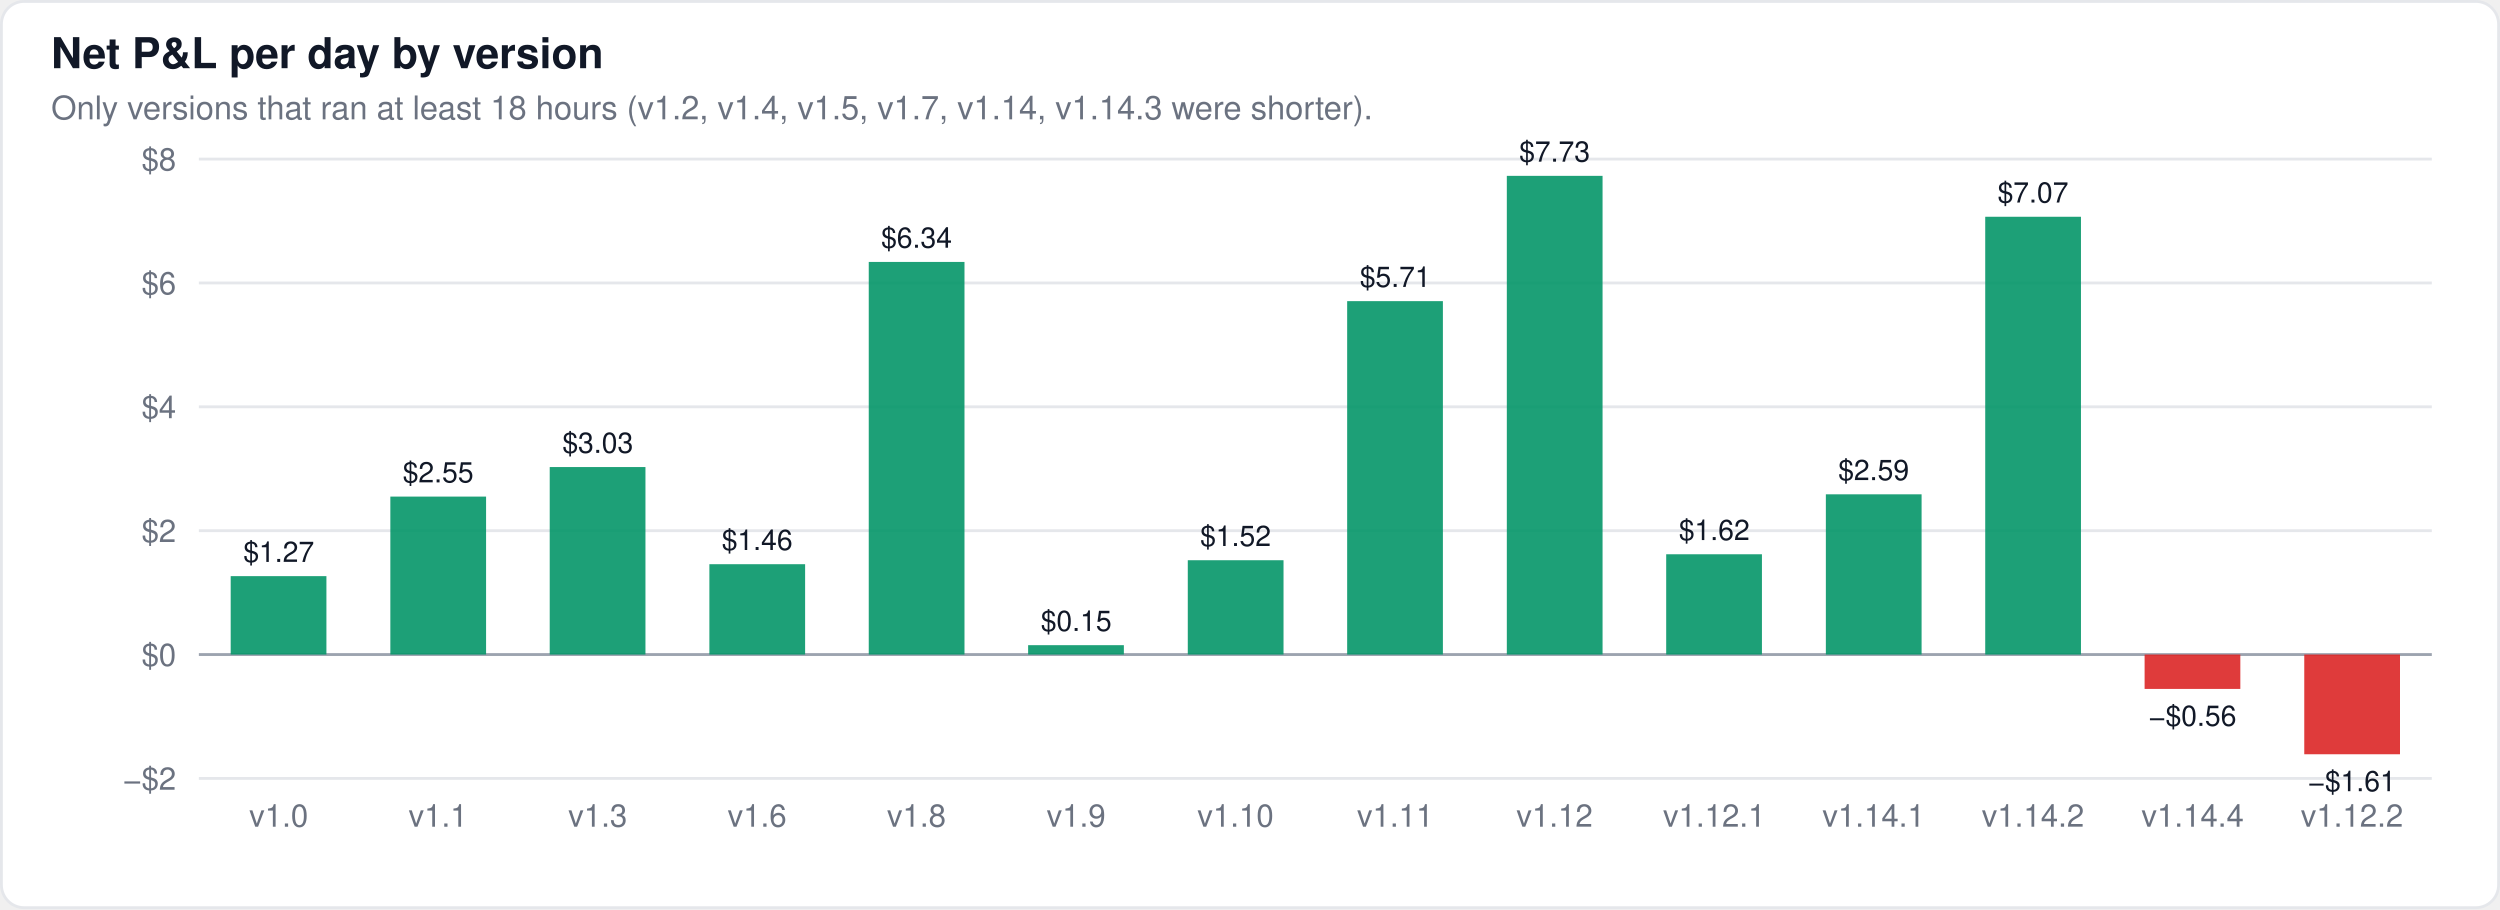
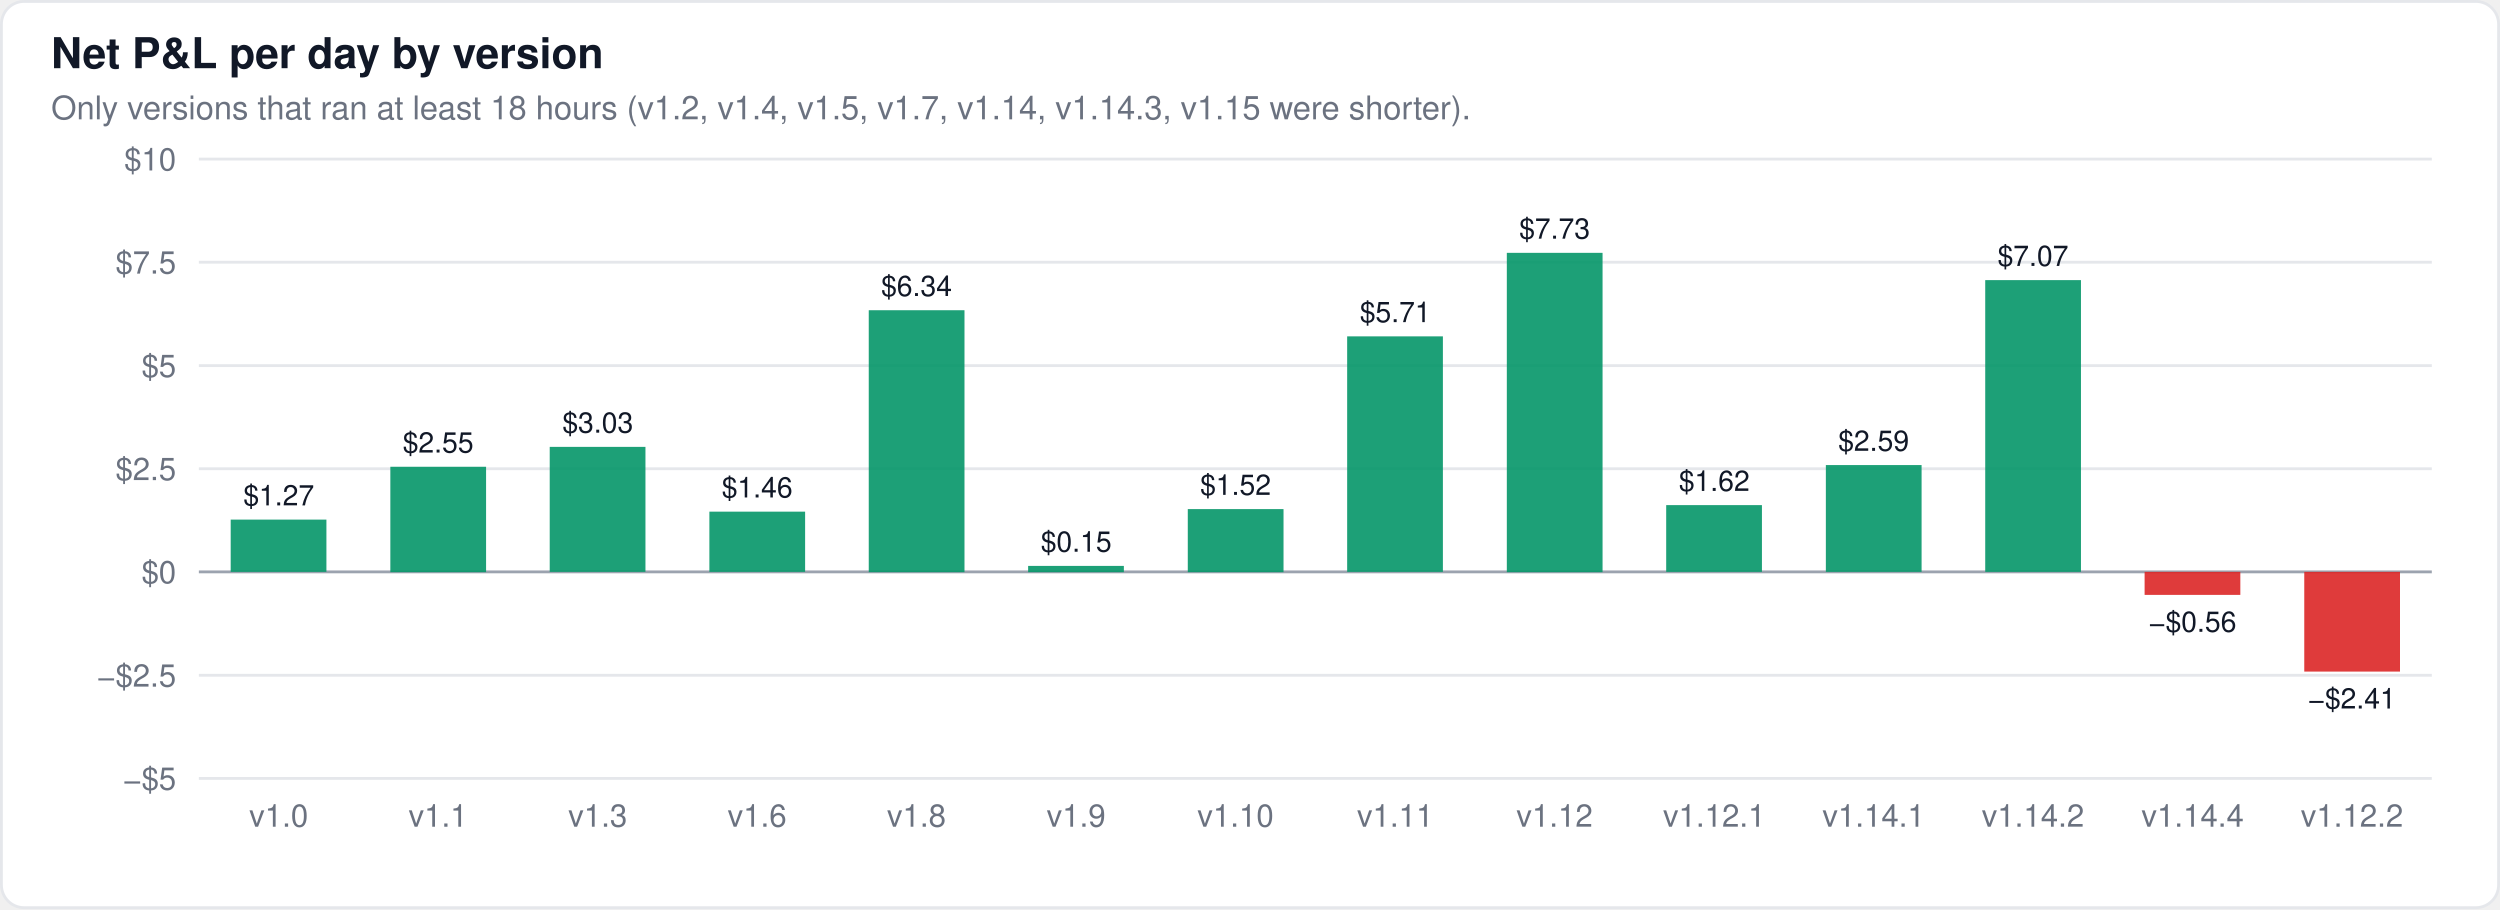
<svg xmlns="http://www.w3.org/2000/svg" width="880" height="320" viewBox="0 0 880 320" font-family="-apple-system,BlinkMacSystemFont,Segoe UI,Helvetica,Arial,sans-serif">
  <rect x="0.5" y="0.5" width="879" height="319" rx="8" fill="#ffffff" stroke="#e5e7eb" />
  <text x="18" y="24" font-size="15" font-weight="600" fill="#111827">Net P&amp;L per day by version</text>
-   <text x="18" y="42" font-size="11.5" fill="#6b7280">Only versions that ran at least 18 hours (v1.2, v1.4, v1.5, v1.7, v1.14, v1.14.3 were shorter).</text>
+   <text x="18" y="42" font-size="11.5" fill="#6b7280">Only versions that ran at least 18 hours (v1.2, v1.4, v1.5, v1.7, v1.14, v1.14.3, v1.15 were shorter).</text>
  <line x1="70" x2="856" y1="274.0" y2="274.0" stroke="#e5e7eb" stroke-width="1" />
-   <text x="62" y="278.0" font-size="11" text-anchor="end" fill="#6b7280">−$2</text>
-   <line x1="70" x2="856" y1="230.4" y2="230.4" stroke="#9ca3af" stroke-width="1" />
-   <text x="62" y="234.4" font-size="11" text-anchor="end" fill="#6b7280">$0</text>
-   <line x1="70" x2="856" y1="186.8" y2="186.8" stroke="#e5e7eb" stroke-width="1" />
-   <text x="62" y="190.8" font-size="11" text-anchor="end" fill="#6b7280">$2</text>
-   <line x1="70" x2="856" y1="143.2" y2="143.2" stroke="#e5e7eb" stroke-width="1" />
-   <text x="62" y="147.2" font-size="11" text-anchor="end" fill="#6b7280">$4</text>
-   <line x1="70" x2="856" y1="99.6" y2="99.6" stroke="#e5e7eb" stroke-width="1" />
-   <text x="62" y="103.6" font-size="11" text-anchor="end" fill="#6b7280">$6</text>
+   <text x="62" y="278.0" font-size="11" text-anchor="end" fill="#6b7280">−$5</text>
+   <line x1="70" x2="856" y1="237.7" y2="237.7" stroke="#e5e7eb" stroke-width="1" />
+   <text x="62" y="241.7" font-size="11" text-anchor="end" fill="#6b7280">−$2.5</text>
+   <line x1="70" x2="856" y1="201.3" y2="201.3" stroke="#9ca3af" stroke-width="1" />
+   <text x="62" y="205.3" font-size="11" text-anchor="end" fill="#6b7280">$0</text>
+   <line x1="70" x2="856" y1="165.0" y2="165.0" stroke="#e5e7eb" stroke-width="1" />
+   <text x="62" y="169.0" font-size="11" text-anchor="end" fill="#6b7280">$2.5</text>
+   <line x1="70" x2="856" y1="128.7" y2="128.7" stroke="#e5e7eb" stroke-width="1" />
+   <text x="62" y="132.7" font-size="11" text-anchor="end" fill="#6b7280">$5</text>
+   <line x1="70" x2="856" y1="92.3" y2="92.3" stroke="#e5e7eb" stroke-width="1" />
+   <text x="62" y="96.3" font-size="11" text-anchor="end" fill="#6b7280">$7.5</text>
  <line x1="70" x2="856" y1="56.0" y2="56.0" stroke="#e5e7eb" stroke-width="1" />
-   <text x="62" y="60.0" font-size="11" text-anchor="end" fill="#6b7280">$8</text>
-   <rect x="81.2" y="202.8" width="33.7" height="27.6" fill="#059669" fill-opacity="0.9" />
-   <text x="98.1" y="197.8" font-size="10" text-anchor="middle" fill="#111827" font-weight="400">$1.27</text>
-   <rect x="137.4" y="174.8" width="33.7" height="55.6" fill="#059669" fill-opacity="0.9" />
-   <text x="154.2" y="169.8" font-size="10" text-anchor="middle" fill="#111827" font-weight="400">$2.55</text>
-   <rect x="193.5" y="164.4" width="33.7" height="66.0" fill="#059669" fill-opacity="0.9" />
-   <text x="210.4" y="159.4" font-size="10" text-anchor="middle" fill="#111827" font-weight="400">$3.03</text>
-   <rect x="249.7" y="198.6" width="33.7" height="31.8" fill="#059669" fill-opacity="0.9" />
-   <text x="266.5" y="193.6" font-size="10" text-anchor="middle" fill="#111827" font-weight="400">$1.46</text>
-   <rect x="305.8" y="92.2" width="33.7" height="138.2" fill="#059669" fill-opacity="0.9" />
-   <text x="322.6" y="87.2" font-size="10" text-anchor="middle" fill="#111827" font-weight="400">$6.34</text>
-   <rect x="361.9" y="227.1" width="33.7" height="3.3" fill="#059669" fill-opacity="0.9" />
-   <text x="378.8" y="222.1" font-size="10" text-anchor="middle" fill="#111827" font-weight="400">$0.15</text>
-   <rect x="418.1" y="197.2" width="33.7" height="33.2" fill="#059669" fill-opacity="0.9" />
-   <text x="434.9" y="192.2" font-size="10" text-anchor="middle" fill="#111827" font-weight="400">$1.52</text>
-   <rect x="474.2" y="106.0" width="33.7" height="124.4" fill="#059669" fill-opacity="0.9" />
-   <text x="491.1" y="101.0" font-size="10" text-anchor="middle" fill="#111827" font-weight="400">$5.71</text>
-   <rect x="530.4" y="61.9" width="33.7" height="168.5" fill="#059669" fill-opacity="0.9" />
-   <text x="547.2" y="56.9" font-size="10" text-anchor="middle" fill="#111827" font-weight="400">$7.73</text>
-   <rect x="586.5" y="195.1" width="33.7" height="35.3" fill="#059669" fill-opacity="0.9" />
-   <text x="603.4" y="190.1" font-size="10" text-anchor="middle" fill="#111827" font-weight="400">$1.62</text>
-   <rect x="642.7" y="174.0" width="33.7" height="56.4" fill="#059669" fill-opacity="0.9" />
-   <text x="659.5" y="169.0" font-size="10" text-anchor="middle" fill="#111827" font-weight="400">$2.59</text>
-   <rect x="698.8" y="76.3" width="33.7" height="154.1" fill="#059669" fill-opacity="0.9" />
-   <text x="715.6" y="71.3" font-size="10" text-anchor="middle" fill="#111827" font-weight="400">$7.07</text>
-   <rect x="754.9" y="230.4" width="33.7" height="12.1" fill="#dc2626" fill-opacity="0.9" />
-   <text x="771.8" y="255.5" font-size="10" text-anchor="middle" fill="#111827" font-weight="400">−$0.56</text>
-   <rect x="811.1" y="230.4" width="33.7" height="35.1" fill="#dc2626" fill-opacity="0.9" />
-   <text x="827.9" y="278.5" font-size="10" text-anchor="middle" fill="#111827" font-weight="400">−$1.61</text>
+   <text x="62" y="60.0" font-size="11" text-anchor="end" fill="#6b7280">$10</text>
+   <rect x="81.2" y="182.9" width="33.7" height="18.4" fill="#059669" fill-opacity="0.9" />
+   <text x="98.1" y="177.9" font-size="10" text-anchor="middle" fill="#111827" font-weight="400">$1.27</text>
+   <rect x="137.4" y="164.3" width="33.7" height="37.1" fill="#059669" fill-opacity="0.9" />
+   <text x="154.2" y="159.3" font-size="10" text-anchor="middle" fill="#111827" font-weight="400">$2.55</text>
+   <rect x="193.5" y="157.3" width="33.7" height="44.0" fill="#059669" fill-opacity="0.9" />
+   <text x="210.4" y="152.3" font-size="10" text-anchor="middle" fill="#111827" font-weight="400">$3.03</text>
+   <rect x="249.7" y="180.1" width="33.7" height="21.2" fill="#059669" fill-opacity="0.9" />
+   <text x="266.5" y="175.1" font-size="10" text-anchor="middle" fill="#111827" font-weight="400">$1.46</text>
+   <rect x="305.8" y="109.2" width="33.7" height="92.2" fill="#059669" fill-opacity="0.9" />
+   <text x="322.6" y="104.2" font-size="10" text-anchor="middle" fill="#111827" font-weight="400">$6.34</text>
+   <rect x="361.9" y="199.2" width="33.7" height="2.2" fill="#059669" fill-opacity="0.9" />
+   <text x="378.8" y="194.2" font-size="10" text-anchor="middle" fill="#111827" font-weight="400">$0.15</text>
+   <rect x="418.1" y="179.2" width="33.7" height="22.2" fill="#059669" fill-opacity="0.9" />
+   <text x="434.9" y="174.2" font-size="10" text-anchor="middle" fill="#111827" font-weight="400">$1.52</text>
+   <rect x="474.2" y="118.4" width="33.7" height="82.9" fill="#059669" fill-opacity="0.9" />
+   <text x="491.1" y="113.4" font-size="10" text-anchor="middle" fill="#111827" font-weight="400">$5.71</text>
+   <rect x="530.4" y="89.0" width="33.7" height="112.4" fill="#059669" fill-opacity="0.9" />
+   <text x="547.2" y="84.0" font-size="10" text-anchor="middle" fill="#111827" font-weight="400">$7.73</text>
+   <rect x="586.5" y="177.8" width="33.7" height="23.5" fill="#059669" fill-opacity="0.9" />
+   <text x="603.4" y="172.8" font-size="10" text-anchor="middle" fill="#111827" font-weight="400">$1.62</text>
+   <rect x="642.7" y="163.7" width="33.7" height="37.6" fill="#059669" fill-opacity="0.9" />
+   <text x="659.5" y="158.7" font-size="10" text-anchor="middle" fill="#111827" font-weight="400">$2.59</text>
+   <rect x="698.8" y="98.6" width="33.7" height="102.7" fill="#059669" fill-opacity="0.9" />
+   <text x="715.6" y="93.6" font-size="10" text-anchor="middle" fill="#111827" font-weight="400">$7.07</text>
+   <rect x="754.9" y="201.3" width="33.7" height="8.1" fill="#dc2626" fill-opacity="0.9" />
+   <text x="771.8" y="222.4" font-size="10" text-anchor="middle" fill="#111827" font-weight="400">−$0.56</text>
+   <rect x="811.1" y="201.3" width="33.7" height="35.1" fill="#dc2626" fill-opacity="0.9" />
+   <text x="827.9" y="249.4" font-size="10" text-anchor="middle" fill="#111827" font-weight="400">−$2.41</text>
  <text x="98.1" y="291" font-size="11" text-anchor="middle" fill="#6b7280">v1.0</text>
  <text x="154.2" y="291" font-size="11" text-anchor="middle" fill="#6b7280">v1.1</text>
  <text x="210.4" y="291" font-size="11" text-anchor="middle" fill="#6b7280">v1.3</text>
  <text x="266.5" y="291" font-size="11" text-anchor="middle" fill="#6b7280">v1.6</text>
  <text x="322.6" y="291" font-size="11" text-anchor="middle" fill="#6b7280">v1.8</text>
  <text x="378.8" y="291" font-size="11" text-anchor="middle" fill="#6b7280">v1.9</text>
  <text x="434.9" y="291" font-size="11" text-anchor="middle" fill="#6b7280">v1.10</text>
  <text x="491.1" y="291" font-size="11" text-anchor="middle" fill="#6b7280">v1.11</text>
  <text x="547.2" y="291" font-size="11" text-anchor="middle" fill="#6b7280">v1.12</text>
  <text x="603.4" y="291" font-size="11" text-anchor="middle" fill="#6b7280">v1.12.1</text>
  <text x="659.5" y="291" font-size="11" text-anchor="middle" fill="#6b7280">v1.14.1</text>
  <text x="715.6" y="291" font-size="11" text-anchor="middle" fill="#6b7280">v1.14.2</text>
  <text x="771.8" y="291" font-size="11" text-anchor="middle" fill="#6b7280">v1.14.4</text>
  <text x="827.9" y="291" font-size="11" text-anchor="middle" fill="#6b7280">v1.12.2</text>
</svg>
